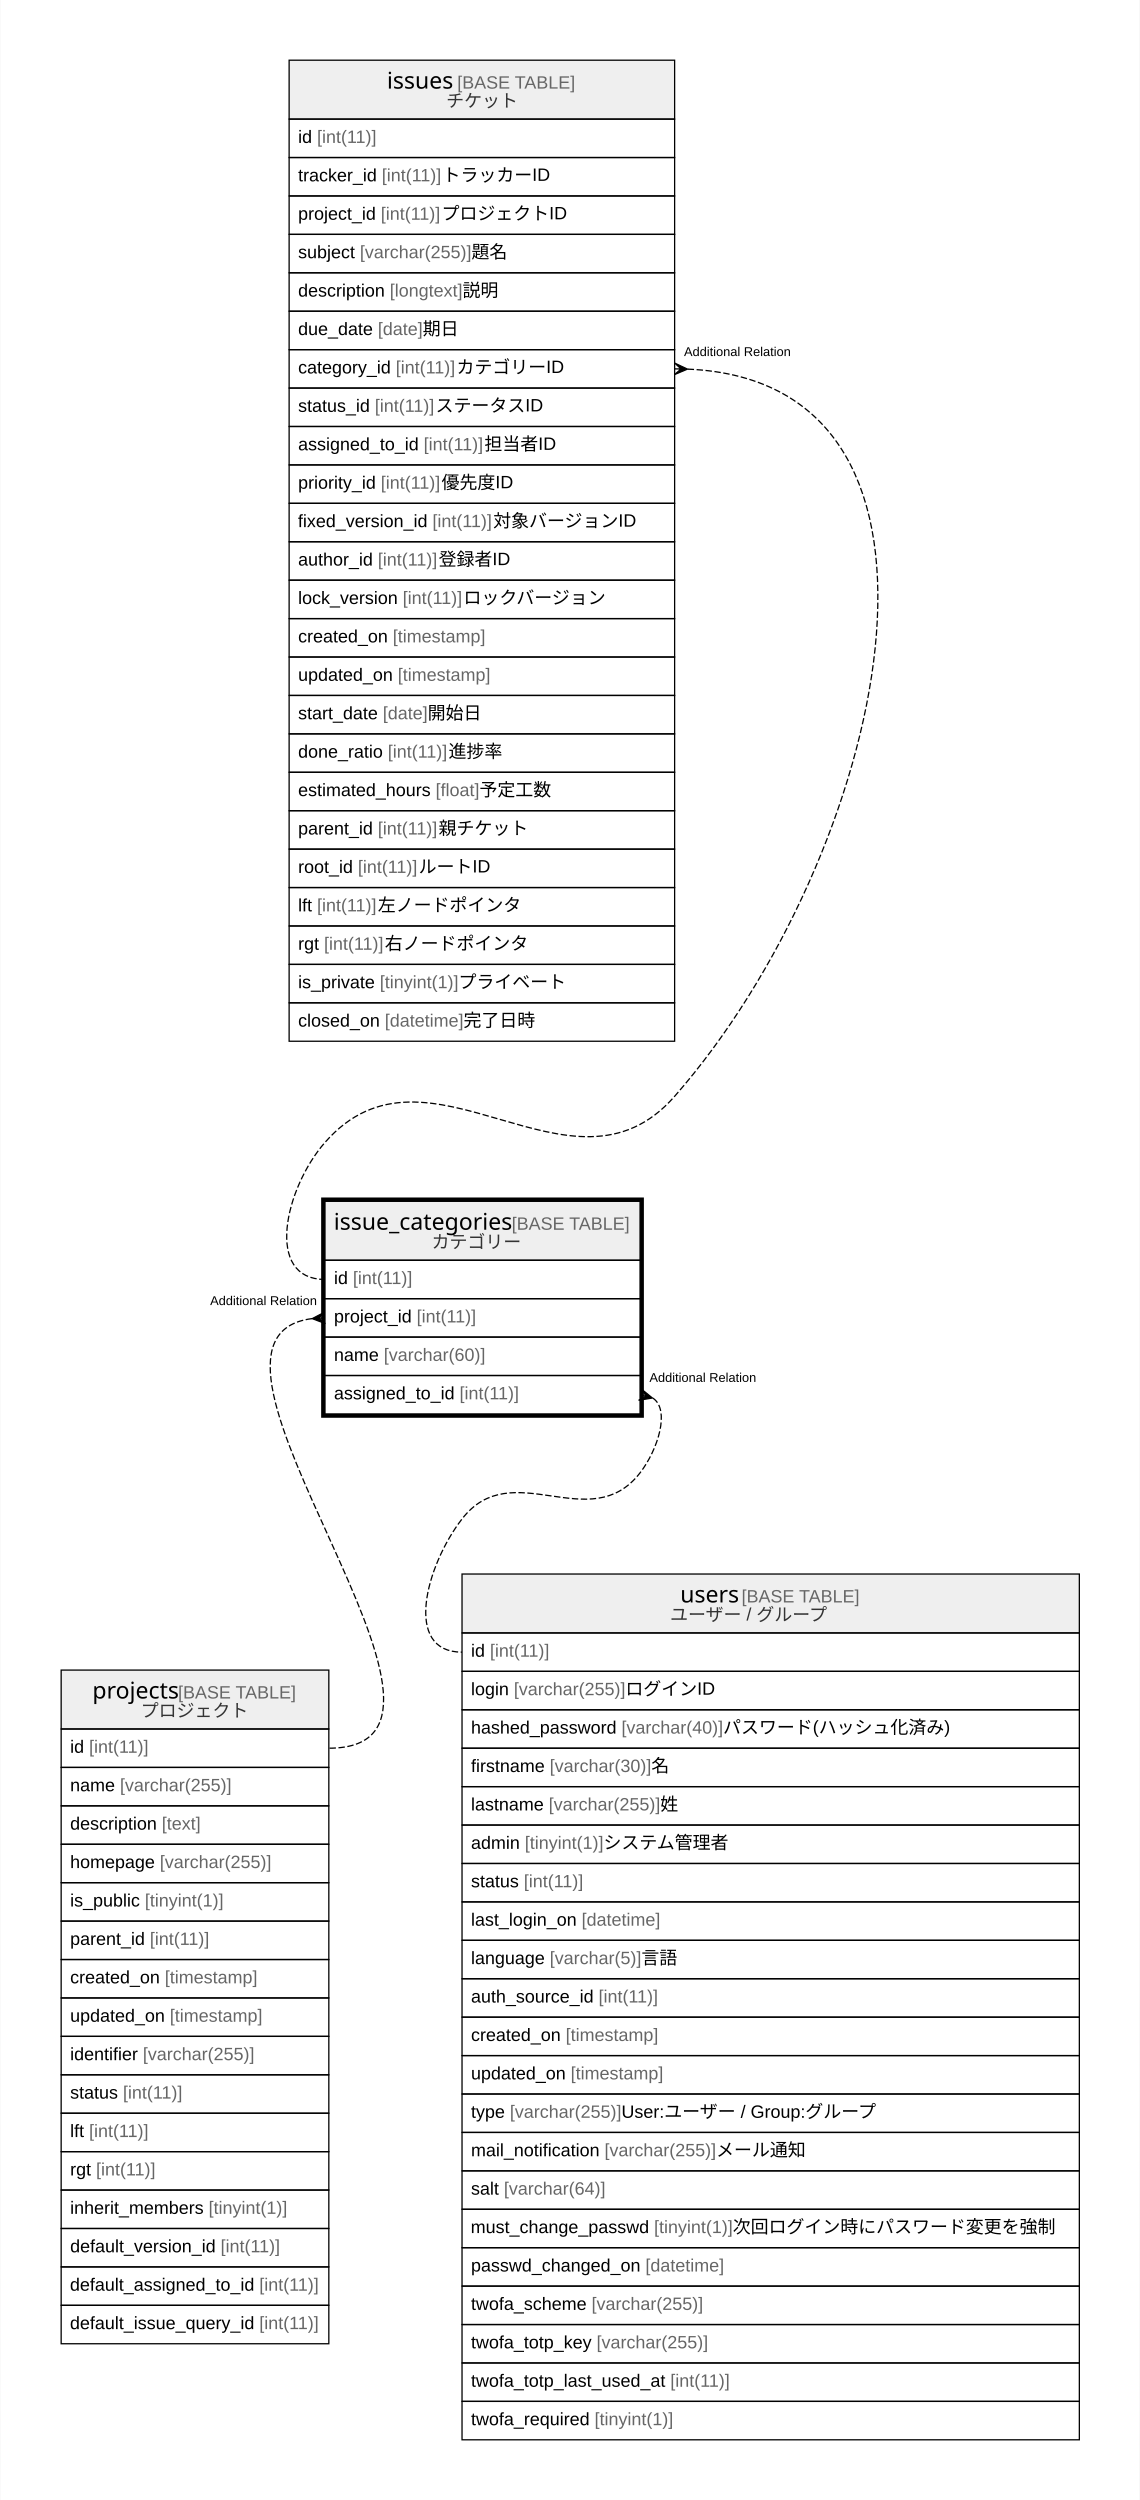
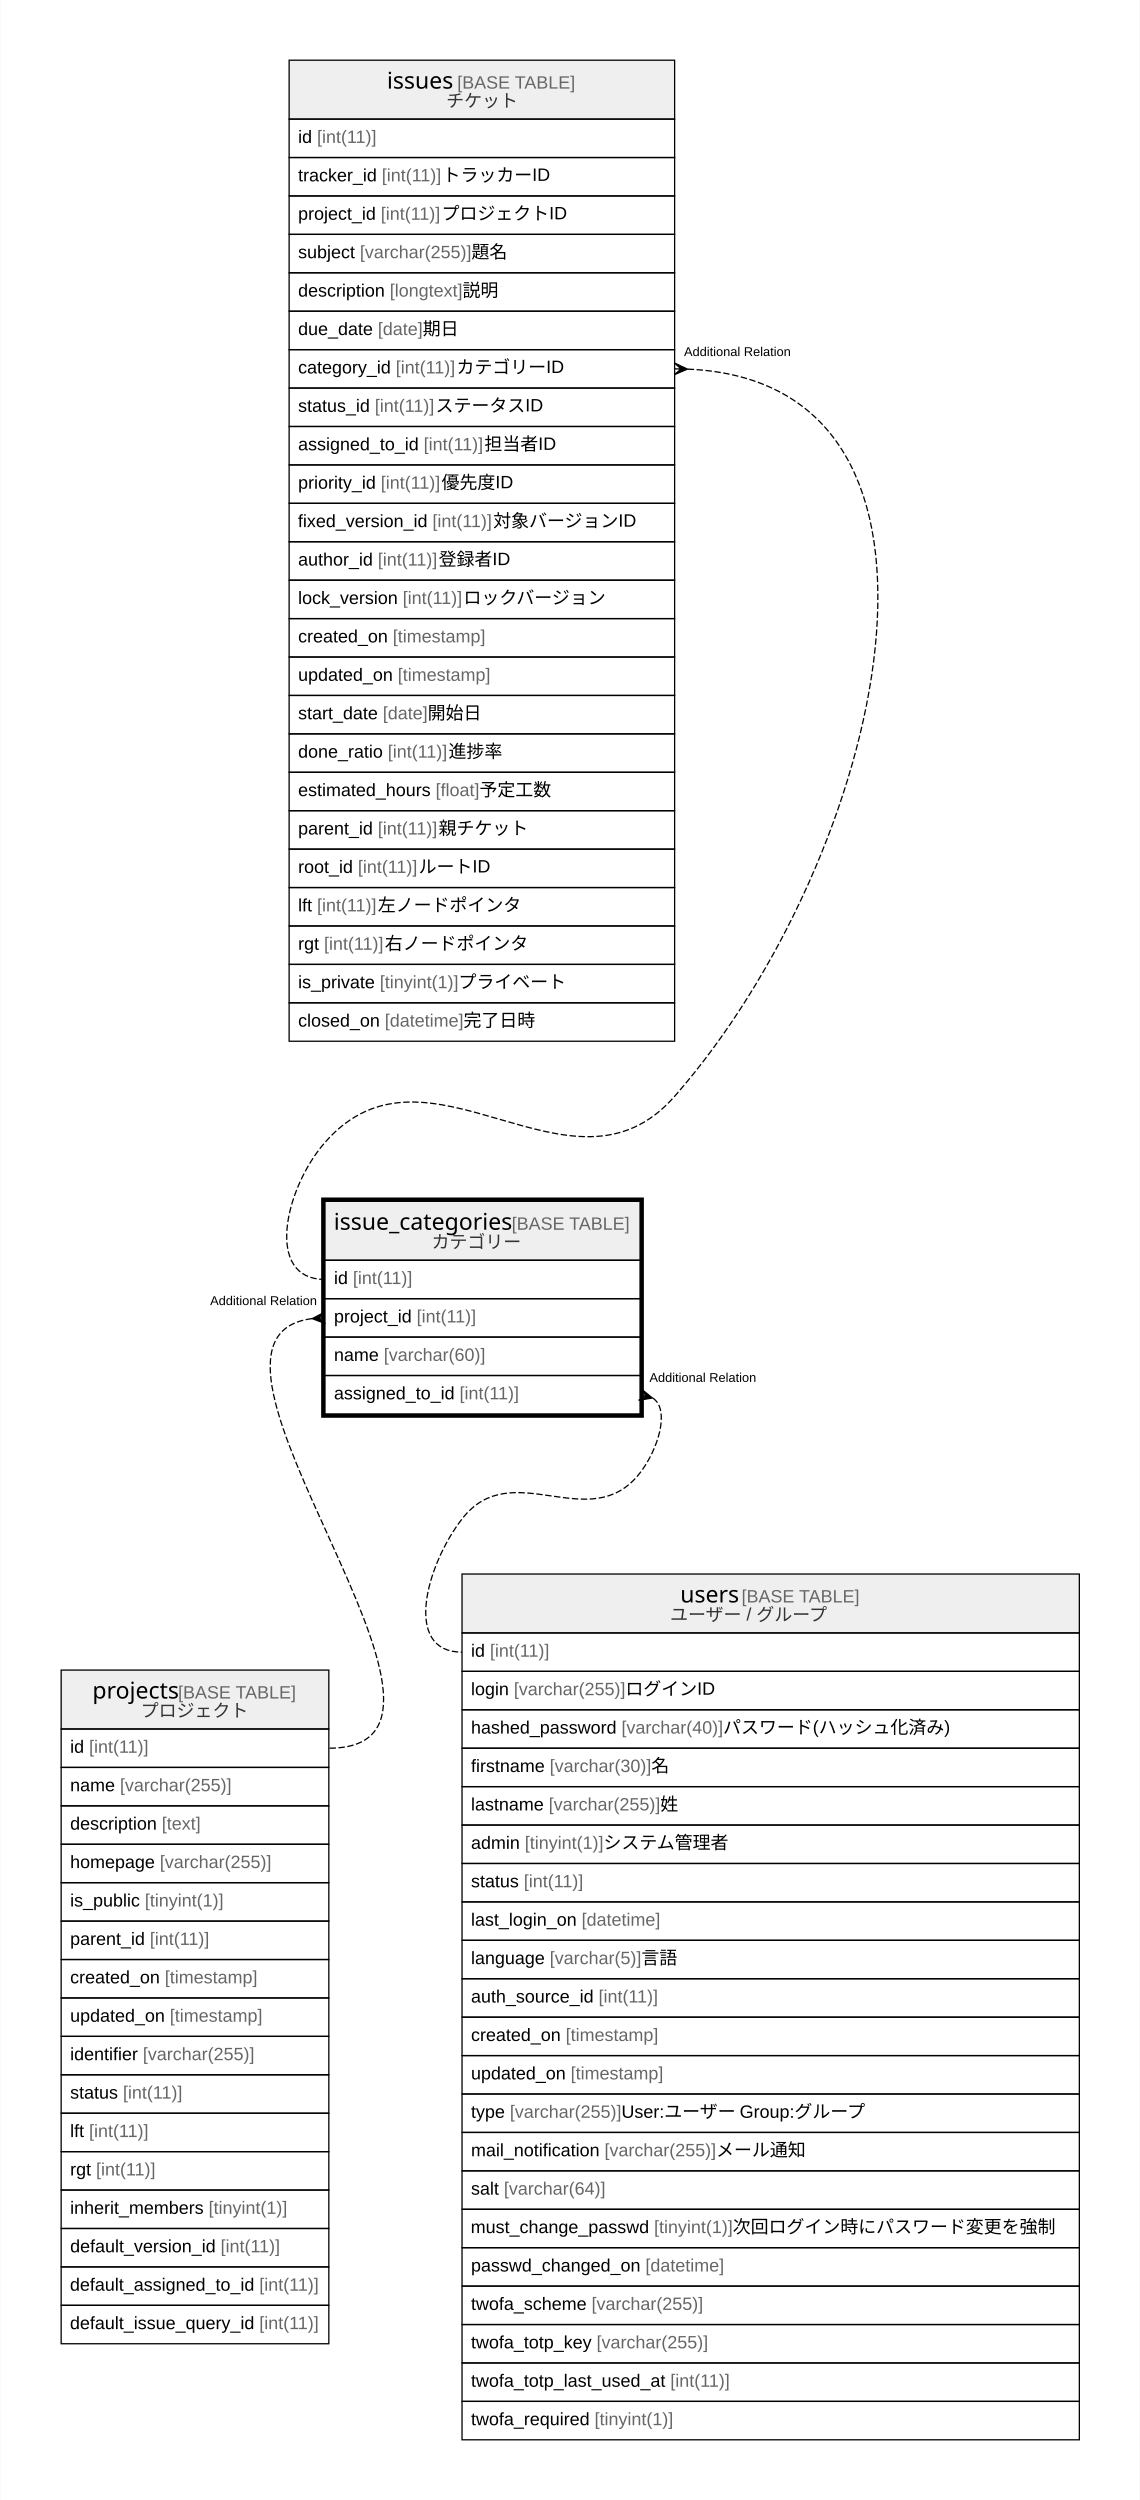
<svg xmlns="http://www.w3.org/2000/svg" width="890pt" height="1952pt" viewBox="0.00 0.00 889.50 1952.00">
  <g id="graph0" class="graph" transform="scale(1 1) rotate(0) translate(4 1948)">
    <polygon fill="#ffffff" stroke="transparent" points="-4,4 -4,-1948 885.5,-1948 885.5,4 -4,4" />
    <g id="node1" class="node">
      <polygon fill="#efefef" stroke="transparent" points="249.5,-964 249.5,-1010 495.5,-1010 495.5,-964 249.5,-964" />
      <polygon fill="none" stroke="#000000" points="249.5,-964 249.5,-1010 495.5,-1010 495.5,-964 249.5,-964" />
      <text text-anchor="start" x="256.357" y="-987.8" font-family="Arial Bold" font-size="18.00" fill="#000000">issue_categories</text>
      <text text-anchor="start" x="391.389" y="-987.8" font-family="Arial" font-size="14.00" fill="#000000"> </text>
      <text text-anchor="start" x="395.28" y="-987.8" font-family="Arial" font-size="14.00" fill="#666666">[BASE TABLE]</text>
      <text text-anchor="start" x="332.715" y="-973.4" font-family="Arial" font-size="14.00" fill="#333333">カテゴリー</text>
      <polygon fill="none" stroke="#000000" points="249.5,-934 249.5,-964 495.5,-964 495.5,-934 249.5,-934" />
      <text text-anchor="start" x="256.5" y="-945.4" font-family="Arial" font-size="14.00" fill="#000000">id </text>
      <text text-anchor="start" x="271.28" y="-945.4" font-family="Arial" font-size="14.00" fill="#666666">[int(11)]</text>
      <polygon fill="none" stroke="#000000" points="249.5,-904 249.5,-934 495.5,-934 495.5,-904 249.5,-904" />
      <text text-anchor="start" x="256.5" y="-915.4" font-family="Arial" font-size="14.00" fill="#000000">project_id </text>
      <text text-anchor="start" x="321.068" y="-915.4" font-family="Arial" font-size="14.00" fill="#666666">[int(11)]</text>
      <polygon fill="none" stroke="#000000" points="249.5,-874 249.5,-904 495.5,-904 495.5,-874 249.5,-874" />
      <text text-anchor="start" x="256.5" y="-885.4" font-family="Arial" font-size="14.00" fill="#000000">name </text>
      <text text-anchor="start" x="295.399" y="-885.4" font-family="Arial" font-size="14.00" fill="#666666">[varchar(60)]</text>
      <polygon fill="none" stroke="#000000" points="249.5,-844 249.5,-874 495.5,-874 495.5,-844 249.5,-844" />
      <text text-anchor="start" x="256.5" y="-855.4" font-family="Arial" font-size="14.00" fill="#000000">assigned_to_id </text>
      <text text-anchor="start" x="354.538" y="-855.4" font-family="Arial" font-size="14.00" fill="#666666">[int(11)]</text>
      <polygon fill="none" stroke="#000000" stroke-width="3" points="248,-842.5 248,-1011.5 497,-1011.5 497,-842.5 248,-842.5" />
    </g>
    <g id="node3" class="node">
      <polygon fill="#efefef" stroke="transparent" points="43.5,-598 43.5,-644 252.5,-644 252.5,-598 43.5,-598" />
      <polygon fill="none" stroke="#000000" points="43.5,-598 43.5,-644 252.5,-644 252.5,-598 43.5,-598" />
      <text text-anchor="start" x="67.87" y="-621.8" font-family="Arial Bold" font-size="18.00" fill="#000000">projects</text>
      <text text-anchor="start" x="130.877" y="-621.8" font-family="Arial" font-size="14.00" fill="#000000"> </text>
      <text text-anchor="start" x="134.767" y="-621.8" font-family="Arial" font-size="14.00" fill="#666666">[BASE TABLE]</text>
      <text text-anchor="start" x="105.627" y="-607.4" font-family="Arial" font-size="14.00" fill="#333333">プロジェクト</text>
      <polygon fill="none" stroke="#000000" points="43.5,-568 43.5,-598 252.5,-598 252.5,-568 43.5,-568" />
      <text text-anchor="start" x="50.5" y="-579.4" font-family="Arial" font-size="14.00" fill="#000000">id </text>
      <text text-anchor="start" x="65.28" y="-579.4" font-family="Arial" font-size="14.00" fill="#666666">[int(11)]</text>
      <polygon fill="none" stroke="#000000" points="43.5,-538 43.5,-568 252.5,-568 252.5,-538 43.5,-538" />
      <text text-anchor="start" x="50.5" y="-549.4" font-family="Arial" font-size="14.00" fill="#000000">name </text>
      <text text-anchor="start" x="89.399" y="-549.4" font-family="Arial" font-size="14.00" fill="#666666">[varchar(255)]</text>
      <polygon fill="none" stroke="#000000" points="43.5,-508 43.5,-538 252.5,-538 252.5,-508 43.5,-508" />
      <text text-anchor="start" x="50.5" y="-519.4" font-family="Arial" font-size="14.00" fill="#000000">description </text>
      <text text-anchor="start" x="122.068" y="-519.4" font-family="Arial" font-size="14.00" fill="#666666">[text]</text>
      <polygon fill="none" stroke="#000000" points="43.5,-478 43.5,-508 252.5,-508 252.5,-478 43.5,-478" />
      <text text-anchor="start" x="50.5" y="-489.4" font-family="Arial" font-size="14.00" fill="#000000">homepage </text>
      <text text-anchor="start" x="120.529" y="-489.4" font-family="Arial" font-size="14.00" fill="#666666">[varchar(255)]</text>
      <polygon fill="none" stroke="#000000" points="43.5,-448 43.5,-478 252.5,-478 252.5,-448 43.5,-448" />
      <text text-anchor="start" x="50.5" y="-459.4" font-family="Arial" font-size="14.00" fill="#000000">is_public </text>
      <text text-anchor="start" x="108.841" y="-459.4" font-family="Arial" font-size="14.00" fill="#666666">[tinyint(1)]</text>
      <polygon fill="none" stroke="#000000" points="43.5,-418 43.5,-448 252.5,-448 252.5,-418 43.5,-418" />
      <text text-anchor="start" x="50.5" y="-429.4" font-family="Arial" font-size="14.00" fill="#000000">parent_id </text>
      <text text-anchor="start" x="112.744" y="-429.4" font-family="Arial" font-size="14.00" fill="#666666">[int(11)]</text>
      <polygon fill="none" stroke="#000000" points="43.5,-388 43.5,-418 252.5,-418 252.5,-388 43.5,-388" />
      <text text-anchor="start" x="50.5" y="-399.4" font-family="Arial" font-size="14.00" fill="#000000">created_on </text>
      <text text-anchor="start" x="124.42" y="-399.4" font-family="Arial" font-size="14.00" fill="#666666">[timestamp]</text>
      <polygon fill="none" stroke="#000000" points="43.5,-358 43.5,-388 252.5,-388 252.5,-358 43.5,-358" />
      <text text-anchor="start" x="50.5" y="-369.4" font-family="Arial" font-size="14.00" fill="#000000">updated_on </text>
      <text text-anchor="start" x="128.325" y="-369.4" font-family="Arial" font-size="14.00" fill="#666666">[timestamp]</text>
      <polygon fill="none" stroke="#000000" points="43.5,-328 43.5,-358 252.5,-358 252.5,-328 43.5,-328" />
      <text text-anchor="start" x="50.5" y="-339.4" font-family="Arial" font-size="14.00" fill="#000000">identifier </text>
      <text text-anchor="start" x="107.283" y="-339.4" font-family="Arial" font-size="14.00" fill="#666666">[varchar(255)]</text>
      <polygon fill="none" stroke="#000000" points="43.5,-298 43.5,-328 252.5,-328 252.5,-298 43.5,-298" />
      <text text-anchor="start" x="50.5" y="-309.4" font-family="Arial" font-size="14.00" fill="#000000">status </text>
      <text text-anchor="start" x="91.737" y="-309.4" font-family="Arial" font-size="14.00" fill="#666666">[int(11)]</text>
      <polygon fill="none" stroke="#000000" points="43.5,-268 43.5,-298 252.5,-298 252.5,-268 43.5,-268" />
      <text text-anchor="start" x="50.5" y="-279.4" font-family="Arial" font-size="14.00" fill="#000000">lft </text>
      <text text-anchor="start" x="65.278" y="-279.4" font-family="Arial" font-size="14.00" fill="#666666">[int(11)]</text>
      <polygon fill="none" stroke="#000000" points="43.5,-238 43.5,-268 252.5,-268 252.5,-238 43.5,-238" />
      <text text-anchor="start" x="50.5" y="-249.4" font-family="Arial" font-size="14.00" fill="#000000">rgt </text>
      <text text-anchor="start" x="70.724" y="-249.4" font-family="Arial" font-size="14.00" fill="#666666">[int(11)]</text>
      <polygon fill="none" stroke="#000000" points="43.5,-208 43.5,-238 252.5,-238 252.5,-208 43.5,-208" />
      <text text-anchor="start" x="50.5" y="-219.4" font-family="Arial" font-size="14.00" fill="#000000">inherit_members </text>
      <text text-anchor="start" x="158.615" y="-219.4" font-family="Arial" font-size="14.00" fill="#666666">[tinyint(1)]</text>
      <polygon fill="none" stroke="#000000" points="43.5,-178 43.5,-208 252.5,-208 252.5,-178 43.5,-178" />
      <text text-anchor="start" x="50.5" y="-189.4" font-family="Arial" font-size="14.00" fill="#000000">default_version_id </text>
      <text text-anchor="start" x="167.978" y="-189.4" font-family="Arial" font-size="14.00" fill="#666666">[int(11)]</text>
      <polygon fill="none" stroke="#000000" points="43.5,-148 43.5,-178 252.5,-178 252.5,-148 43.5,-148" />
      <text text-anchor="start" x="50.357" y="-159.4" font-family="Arial" font-size="14.00" fill="#000000">default_assigned_to_id </text>
      <text text-anchor="start" x="198.196" y="-159.4" font-family="Arial" font-size="14.00" fill="#666666">[int(11)]</text>
      <polygon fill="none" stroke="#000000" points="43.5,-118 43.5,-148 252.5,-148 252.5,-118 43.5,-118" />
      <text text-anchor="start" x="50.363" y="-129.4" font-family="Arial" font-size="14.00" fill="#000000">default_issue_query_id </text>
      <text text-anchor="start" x="198.189" y="-129.4" font-family="Arial" font-size="14.00" fill="#666666">[int(11)]</text>
    </g>
    <g id="edge2" class="edge">
      <path fill="none" stroke="#000000" stroke-dasharray="5,2" d="M239.355,-918.409C114.622,-902.794 398.193,-583 252.5,-583" />
      <polygon fill="#000000" stroke="#000000" points="239.517,-918.418 249.238,-923.492 244.508,-918.709 249.5,-919 249.5,-919 249.5,-919 244.508,-918.709 249.762,-914.508 239.517,-918.418 239.517,-918.418" />
      <text text-anchor="start" x="159.825" y="-929" font-family="Arial" font-size="10.00" fill="#000000">Additional Relation</text>
    </g>
    <g id="node4" class="node">
      <polygon fill="#efefef" stroke="transparent" points="356.5,-673 356.5,-719 838.5,-719 838.5,-673 356.5,-673" />
      <polygon fill="none" stroke="#000000" points="356.5,-673 356.5,-719 838.5,-719 838.5,-673 356.5,-673" />
      <text text-anchor="start" x="526.871" y="-696.8" font-family="Arial Bold" font-size="18.00" fill="#000000">users</text>
      <text text-anchor="start" x="570.875" y="-696.8" font-family="Arial" font-size="14.00" fill="#000000"> </text>
      <text text-anchor="start" x="574.766" y="-696.8" font-family="Arial" font-size="14.00" fill="#666666">[BASE TABLE]</text>
      <text text-anchor="start" x="518.956" y="-682.4" font-family="Arial" font-size="14.00" fill="#333333">ユーザー / グループ</text>
      <polygon fill="none" stroke="#000000" points="356.5,-643 356.5,-673 838.5,-673 838.5,-643 356.5,-643" />
      <text text-anchor="start" x="363.5" y="-654.4" font-family="Arial" font-size="14.00" fill="#000000">id </text>
      <text text-anchor="start" x="378.28" y="-654.4" font-family="Arial" font-size="14.00" fill="#666666">[int(11)]</text>
      <polygon fill="none" stroke="#000000" points="356.5,-613 356.5,-643 838.5,-643 838.5,-613 356.5,-613" />
      <text text-anchor="start" x="363.5" y="-624.4" font-family="Arial" font-size="14.00" fill="#000000">login </text>
      <text text-anchor="start" x="396.952" y="-624.4" font-family="Arial" font-size="14.00" fill="#666666">[varchar(255)]</text>
      <text text-anchor="start" x="484.071" y="-624.4" font-family="Arial" font-size="14.00" fill="#000000"> ログインID</text>
      <polygon fill="none" stroke="#000000" points="356.5,-583 356.5,-613 838.5,-613 838.5,-583 356.5,-583" />
      <text text-anchor="start" x="363.5" y="-594.4" font-family="Arial" font-size="14.00" fill="#000000">hashed_password </text>
      <text text-anchor="start" x="480.984" y="-594.4" font-family="Arial" font-size="14.00" fill="#666666">[varchar(40)]</text>
      <text text-anchor="start" x="560.32" y="-594.4" font-family="Arial" font-size="14.00" fill="#000000"> パスワード(ハッシュ化済み)</text>
      <polygon fill="none" stroke="#000000" points="356.5,-553 356.5,-583 838.5,-583 838.5,-553 356.5,-553" />
      <text text-anchor="start" x="363.5" y="-564.4" font-family="Arial" font-size="14.00" fill="#000000">firstname </text>
      <text text-anchor="start" x="424.947" y="-564.4" font-family="Arial" font-size="14.00" fill="#666666">[varchar(30)]</text>
      <text text-anchor="start" x="504.284" y="-564.4" font-family="Arial" font-size="14.00" fill="#000000"> 名</text>
      <polygon fill="none" stroke="#000000" points="356.5,-523 356.5,-553 838.5,-553 838.5,-523 356.5,-523" />
      <text text-anchor="start" x="363.5" y="-534.4" font-family="Arial" font-size="14.00" fill="#000000">lastname </text>
      <text text-anchor="start" x="424.179" y="-534.4" font-family="Arial" font-size="14.00" fill="#666666">[varchar(255)]</text>
      <text text-anchor="start" x="511.298" y="-534.4" font-family="Arial" font-size="14.00" fill="#000000"> 姓</text>
      <polygon fill="none" stroke="#000000" points="356.5,-493 356.5,-523 838.5,-523 838.5,-493 356.5,-493" />
      <text text-anchor="start" x="363.5" y="-504.4" font-family="Arial" font-size="14.00" fill="#000000">admin </text>
      <text text-anchor="start" x="405.506" y="-504.4" font-family="Arial" font-size="14.00" fill="#666666">[tinyint(1)]</text>
      <text text-anchor="start" x="466.95" y="-504.4" font-family="Arial" font-size="14.00" fill="#000000"> システム管理者</text>
      <polygon fill="none" stroke="#000000" points="356.5,-463 356.5,-493 838.5,-493 838.5,-463 356.5,-463" />
      <text text-anchor="start" x="363.5" y="-474.4" font-family="Arial" font-size="14.00" fill="#000000">status </text>
      <text text-anchor="start" x="404.737" y="-474.4" font-family="Arial" font-size="14.00" fill="#666666">[int(11)]</text>
      <polygon fill="none" stroke="#000000" points="356.5,-433 356.5,-463 838.5,-463 838.5,-433 356.5,-433" />
      <text text-anchor="start" x="363.5" y="-444.4" font-family="Arial" font-size="14.00" fill="#000000">last_login_on </text>
      <text text-anchor="start" x="449.862" y="-444.4" font-family="Arial" font-size="14.00" fill="#666666">[datetime]</text>
      <polygon fill="none" stroke="#000000" points="356.5,-403 356.5,-433 838.5,-433 838.5,-403 356.5,-403" />
      <text text-anchor="start" x="363.5" y="-414.4" font-family="Arial" font-size="14.00" fill="#000000">language </text>
      <text text-anchor="start" x="424.975" y="-414.4" font-family="Arial" font-size="14.00" fill="#666666">[varchar(5)]</text>
      <text text-anchor="start" x="496.529" y="-414.4" font-family="Arial" font-size="14.00" fill="#000000"> 言語</text>
      <polygon fill="none" stroke="#000000" points="356.5,-373 356.5,-403 838.5,-403 838.5,-373 356.5,-373" />
      <text text-anchor="start" x="363.5" y="-384.4" font-family="Arial" font-size="14.00" fill="#000000">auth_source_id </text>
      <text text-anchor="start" x="463.092" y="-384.4" font-family="Arial" font-size="14.00" fill="#666666">[int(11)]</text>
      <polygon fill="none" stroke="#000000" points="356.5,-343 356.5,-373 838.5,-373 838.5,-343 356.5,-343" />
      <text text-anchor="start" x="363.5" y="-354.4" font-family="Arial" font-size="14.00" fill="#000000">created_on </text>
      <text text-anchor="start" x="437.42" y="-354.4" font-family="Arial" font-size="14.00" fill="#666666">[timestamp]</text>
      <polygon fill="none" stroke="#000000" points="356.5,-313 356.5,-343 838.5,-343 838.5,-313 356.5,-313" />
      <text text-anchor="start" x="363.5" y="-324.4" font-family="Arial" font-size="14.00" fill="#000000">updated_on </text>
      <text text-anchor="start" x="441.325" y="-324.4" font-family="Arial" font-size="14.00" fill="#666666">[timestamp]</text>
      <polygon fill="none" stroke="#000000" points="356.5,-283 356.5,-313 838.5,-313 838.5,-283 356.5,-283" />
      <text text-anchor="start" x="363.5" y="-294.4" font-family="Arial" font-size="14.00" fill="#000000">type </text>
      <text text-anchor="start" x="393.846" y="-294.4" font-family="Arial" font-size="14.00" fill="#666666">[varchar(255)]</text>
-       <text text-anchor="start" x="480.966" y="-294.4" font-family="Arial" font-size="14.00" fill="#000000"> User:ユーザー / Group:グループ</text>
+       <text text-anchor="start" x="480.966" y="-294.4" font-family="Arial" font-size="14.00" fill="#000000"> User:ユーザー Group:グループ </text>
      <polygon fill="none" stroke="#000000" points="356.5,-253 356.5,-283 838.5,-283 838.5,-253 356.5,-253" />
      <text text-anchor="start" x="363.5" y="-264.4" font-family="Arial" font-size="14.00" fill="#000000">mail_notification </text>
      <text text-anchor="start" x="467.734" y="-264.4" font-family="Arial" font-size="14.00" fill="#666666">[varchar(255)]</text>
      <text text-anchor="start" x="554.853" y="-264.4" font-family="Arial" font-size="14.00" fill="#000000"> メール通知</text>
      <polygon fill="none" stroke="#000000" points="356.5,-223 356.5,-253 838.5,-253 838.5,-223 356.5,-223" />
      <text text-anchor="start" x="363.5" y="-234.4" font-family="Arial" font-size="14.00" fill="#000000">salt </text>
      <text text-anchor="start" x="389.17" y="-234.4" font-family="Arial" font-size="14.00" fill="#666666">[varchar(64)]</text>
      <polygon fill="none" stroke="#000000" points="356.5,-193 356.5,-223 838.5,-223 838.5,-193 356.5,-193" />
      <text text-anchor="start" x="363.265" y="-204.4" font-family="Arial" font-size="14.00" fill="#000000">must_change_passwd </text>
      <text text-anchor="start" x="506.422" y="-204.4" font-family="Arial" font-size="14.00" fill="#666666">[tinyint(1)]</text>
      <text text-anchor="start" x="567.866" y="-204.4" font-family="Arial" font-size="14.00" fill="#000000"> 次回ログイン時にパスワード変更を強制</text>
      <polygon fill="none" stroke="#000000" points="356.5,-163 356.5,-193 838.5,-193 838.5,-163 356.5,-163" />
      <text text-anchor="start" x="363.5" y="-174.4" font-family="Arial" font-size="14.00" fill="#000000">passwd_changed_on </text>
      <text text-anchor="start" x="499.671" y="-174.4" font-family="Arial" font-size="14.00" fill="#666666">[datetime]</text>
      <polygon fill="none" stroke="#000000" points="356.5,-133 356.5,-163 838.5,-163 838.5,-133 356.5,-133" />
      <text text-anchor="start" x="363.5" y="-144.4" font-family="Arial" font-size="14.00" fill="#000000">twofa_scheme </text>
      <text text-anchor="start" x="457.635" y="-144.4" font-family="Arial" font-size="14.00" fill="#666666">[varchar(255)]</text>
      <polygon fill="none" stroke="#000000" points="356.5,-103 356.5,-133 838.5,-133 838.5,-103 356.5,-103" />
      <text text-anchor="start" x="363.5" y="-114.4" font-family="Arial" font-size="14.00" fill="#000000">twofa_totp_key </text>
      <text text-anchor="start" x="461.538" y="-114.4" font-family="Arial" font-size="14.00" fill="#666666">[varchar(255)]</text>
      <polygon fill="none" stroke="#000000" points="356.5,-73 356.5,-103 838.5,-103 838.5,-73 356.5,-73" />
      <text text-anchor="start" x="363.5" y="-84.4" font-family="Arial" font-size="14.00" fill="#000000">twofa_totp_last_used_at </text>
      <text text-anchor="start" x="519.121" y="-84.4" font-family="Arial" font-size="14.00" fill="#666666">[int(11)]</text>
      <polygon fill="none" stroke="#000000" points="356.5,-43 356.5,-73 838.5,-73 838.5,-43 356.5,-43" />
      <text text-anchor="start" x="363.5" y="-54.4" font-family="Arial" font-size="14.00" fill="#000000">twofa_required </text>
      <text text-anchor="start" x="459.967" y="-54.4" font-family="Arial" font-size="14.00" fill="#666666">[tinyint(1)]</text>
    </g>
    <g id="edge3" class="edge">
      <path fill="none" stroke="#000000" stroke-dasharray="5,2" d="M505.573,-856.322C519.176,-847.08 509.501,-816.09 495.5,-798 456.44,-747.534 395.56,-812.466 356.5,-762 328.208,-725.448 310.278,-658 356.5,-658" />
      <polygon fill="#000000" stroke="#000000" points="505.164,-856.431 494.344,-854.651 500.332,-857.716 495.5,-859 495.5,-859 495.5,-859 500.332,-857.716 496.656,-863.349 505.164,-856.431 505.164,-856.431" />
      <text text-anchor="start" x="502.825" y="-869" font-family="Arial" font-size="10.00" fill="#000000">Additional Relation</text>
    </g>
    <g id="node2" class="node">
      <polygon fill="#efefef" stroke="transparent" points="221.5,-1855 221.5,-1901 522.5,-1901 522.5,-1855 221.5,-1855" />
      <polygon fill="none" stroke="#000000" points="221.5,-1855 221.5,-1901 522.5,-1901 522.5,-1855 221.5,-1855" />
      <text text-anchor="start" x="297.87" y="-1878.8" font-family="Arial Bold" font-size="18.00" fill="#000000">issues</text>
      <text text-anchor="start" x="348.876" y="-1878.8" font-family="Arial" font-size="14.00" fill="#000000"> </text>
      <text text-anchor="start" x="352.767" y="-1878.8" font-family="Arial" font-size="14.00" fill="#666666">[BASE TABLE]</text>
      <text text-anchor="start" x="344.134" y="-1864.4" font-family="Arial" font-size="14.00" fill="#333333">チケット</text>
      <polygon fill="none" stroke="#000000" points="221.5,-1825 221.5,-1855 522.5,-1855 522.5,-1825 221.5,-1825" />
      <text text-anchor="start" x="228.5" y="-1836.4" font-family="Arial" font-size="14.00" fill="#000000">id </text>
      <text text-anchor="start" x="243.28" y="-1836.4" font-family="Arial" font-size="14.00" fill="#666666">[int(11)]</text>
      <polygon fill="none" stroke="#000000" points="221.5,-1795 221.5,-1825 522.5,-1825 522.5,-1795 221.5,-1795" />
      <text text-anchor="start" x="228.5" y="-1806.4" font-family="Arial" font-size="14.00" fill="#000000">tracker_id </text>
      <text text-anchor="start" x="293.839" y="-1806.4" font-family="Arial" font-size="14.00" fill="#666666">[int(11)]</text>
      <text text-anchor="start" x="341.287" y="-1806.4" font-family="Arial" font-size="14.00" fill="#000000"> トラッカーID</text>
      <polygon fill="none" stroke="#000000" points="221.5,-1765 221.5,-1795 522.5,-1795 522.5,-1765 221.5,-1765" />
      <text text-anchor="start" x="228.5" y="-1776.4" font-family="Arial" font-size="14.00" fill="#000000">project_id </text>
      <text text-anchor="start" x="293.068" y="-1776.4" font-family="Arial" font-size="14.00" fill="#666666">[int(11)]</text>
      <text text-anchor="start" x="340.515" y="-1776.4" font-family="Arial" font-size="14.00" fill="#000000"> プロジェクトID</text>
      <polygon fill="none" stroke="#000000" points="221.5,-1735 221.5,-1765 522.5,-1765 522.5,-1735 221.5,-1735" />
      <text text-anchor="start" x="228.5" y="-1746.4" font-family="Arial" font-size="14.00" fill="#000000">subject </text>
      <text text-anchor="start" x="276.736" y="-1746.4" font-family="Arial" font-size="14.00" fill="#666666">[varchar(255)]</text>
      <text text-anchor="start" x="363.855" y="-1746.4" font-family="Arial" font-size="14.00" fill="#000000"> 題名</text>
      <polygon fill="none" stroke="#000000" points="221.5,-1705 221.5,-1735 522.5,-1735 522.5,-1705 221.5,-1705" />
      <text text-anchor="start" x="228.5" y="-1716.4" font-family="Arial" font-size="14.00" fill="#000000">description </text>
      <text text-anchor="start" x="300.068" y="-1716.4" font-family="Arial" font-size="14.00" fill="#666666">[longtext]</text>
      <text text-anchor="start" x="356.867" y="-1716.4" font-family="Arial" font-size="14.00" fill="#000000"> 説明</text>
      <polygon fill="none" stroke="#000000" points="221.5,-1675 221.5,-1705 522.5,-1705 522.5,-1675 221.5,-1675" />
      <text text-anchor="start" x="228.5" y="-1686.4" font-family="Arial" font-size="14.00" fill="#000000">due_date </text>
      <text text-anchor="start" x="290.759" y="-1686.4" font-family="Arial" font-size="14.00" fill="#666666">[date]</text>
      <text text-anchor="start" x="325.779" y="-1686.4" font-family="Arial" font-size="14.00" fill="#000000"> 期日</text>
      <polygon fill="none" stroke="#000000" points="221.5,-1645 221.5,-1675 522.5,-1675 522.5,-1645 221.5,-1645" />
      <text text-anchor="start" x="228.5" y="-1656.4" font-family="Arial" font-size="14.00" fill="#000000">category_id </text>
      <text text-anchor="start" x="304.744" y="-1656.4" font-family="Arial" font-size="14.00" fill="#666666">[int(11)]</text>
      <text text-anchor="start" x="352.191" y="-1656.4" font-family="Arial" font-size="14.00" fill="#000000"> カテゴリーID</text>
      <polygon fill="none" stroke="#000000" points="221.5,-1615 221.5,-1645 522.5,-1645 522.5,-1615 221.5,-1615" />
      <text text-anchor="start" x="228.5" y="-1626.4" font-family="Arial" font-size="14.00" fill="#000000">status_id </text>
      <text text-anchor="start" x="288.409" y="-1626.4" font-family="Arial" font-size="14.00" fill="#666666">[int(11)]</text>
      <text text-anchor="start" x="335.856" y="-1626.4" font-family="Arial" font-size="14.00" fill="#000000"> ステータスID</text>
      <polygon fill="none" stroke="#000000" points="221.5,-1585 221.5,-1615 522.5,-1615 522.5,-1585 221.5,-1585" />
      <text text-anchor="start" x="228.5" y="-1596.4" font-family="Arial" font-size="14.00" fill="#000000">assigned_to_id </text>
      <text text-anchor="start" x="326.538" y="-1596.4" font-family="Arial" font-size="14.00" fill="#666666">[int(11)]</text>
      <text text-anchor="start" x="373.985" y="-1596.4" font-family="Arial" font-size="14.00" fill="#000000"> 担当者ID</text>
      <polygon fill="none" stroke="#000000" points="221.5,-1555 221.5,-1585 522.5,-1585 522.5,-1555 221.5,-1555" />
      <text text-anchor="start" x="228.5" y="-1566.4" font-family="Arial" font-size="14.00" fill="#000000">priority_id </text>
      <text text-anchor="start" x="293.053" y="-1566.4" font-family="Arial" font-size="14.00" fill="#666666">[int(11)]</text>
      <text text-anchor="start" x="340.5" y="-1566.4" font-family="Arial" font-size="14.00" fill="#000000"> 優先度ID</text>
      <polygon fill="none" stroke="#000000" points="221.5,-1525 221.5,-1555 522.5,-1555 522.5,-1525 221.5,-1525" />
      <text text-anchor="start" x="228.363" y="-1536.4" font-family="Arial" font-size="14.00" fill="#000000">fixed_version_id </text>
      <text text-anchor="start" x="333.386" y="-1536.4" font-family="Arial" font-size="14.00" fill="#666666">[int(11)]</text>
      <text text-anchor="start" x="380.833" y="-1536.4" font-family="Arial" font-size="14.00" fill="#000000"> 対象バージョンID</text>
      <polygon fill="none" stroke="#000000" points="221.5,-1495 221.5,-1525 522.5,-1525 522.5,-1495 221.5,-1495" />
      <text text-anchor="start" x="228.5" y="-1506.4" font-family="Arial" font-size="14.00" fill="#000000">author_id </text>
      <text text-anchor="start" x="290.744" y="-1506.4" font-family="Arial" font-size="14.00" fill="#666666">[int(11)]</text>
      <text text-anchor="start" x="338.191" y="-1506.4" font-family="Arial" font-size="14.00" fill="#000000"> 登録者ID</text>
      <polygon fill="none" stroke="#000000" points="221.5,-1465 221.5,-1495 522.5,-1495 522.5,-1465 221.5,-1465" />
      <text text-anchor="start" x="228.5" y="-1476.4" font-family="Arial" font-size="14.00" fill="#000000">lock_version </text>
      <text text-anchor="start" x="310.177" y="-1476.4" font-family="Arial" font-size="14.00" fill="#666666">[int(11)]</text>
      <text text-anchor="start" x="357.625" y="-1476.4" font-family="Arial" font-size="14.00" fill="#000000"> ロックバージョン</text>
      <polygon fill="none" stroke="#000000" points="221.5,-1435 221.5,-1465 522.5,-1465 522.5,-1435 221.5,-1435" />
      <text text-anchor="start" x="228.5" y="-1446.4" font-family="Arial" font-size="14.00" fill="#000000">created_on </text>
      <text text-anchor="start" x="302.42" y="-1446.4" font-family="Arial" font-size="14.00" fill="#666666">[timestamp]</text>
      <polygon fill="none" stroke="#000000" points="221.5,-1405 221.5,-1435 522.5,-1435 522.5,-1405 221.5,-1405" />
      <text text-anchor="start" x="228.5" y="-1416.4" font-family="Arial" font-size="14.00" fill="#000000">updated_on </text>
      <text text-anchor="start" x="306.325" y="-1416.4" font-family="Arial" font-size="14.00" fill="#666666">[timestamp]</text>
      <polygon fill="none" stroke="#000000" points="221.5,-1375 221.5,-1405 522.5,-1405 522.5,-1375 221.5,-1375" />
      <text text-anchor="start" x="228.5" y="-1386.4" font-family="Arial" font-size="14.00" fill="#000000">start_date </text>
      <text text-anchor="start" x="294.636" y="-1386.4" font-family="Arial" font-size="14.00" fill="#666666">[date]</text>
      <text text-anchor="start" x="329.656" y="-1386.4" font-family="Arial" font-size="14.00" fill="#000000"> 開始日</text>
      <polygon fill="none" stroke="#000000" points="221.5,-1345 221.5,-1375 522.5,-1375 522.5,-1345 221.5,-1345" />
      <text text-anchor="start" x="228.5" y="-1356.4" font-family="Arial" font-size="14.00" fill="#000000">done_ratio </text>
      <text text-anchor="start" x="298.527" y="-1356.4" font-family="Arial" font-size="14.00" fill="#666666">[int(11)]</text>
      <text text-anchor="start" x="345.974" y="-1356.4" font-family="Arial" font-size="14.00" fill="#000000"> 進捗率</text>
      <polygon fill="none" stroke="#000000" points="221.5,-1315 221.5,-1345 522.5,-1345 522.5,-1315 221.5,-1315" />
      <text text-anchor="start" x="228.5" y="-1326.4" font-family="Arial" font-size="14.00" fill="#000000">estimated_hours </text>
      <text text-anchor="start" x="335.86" y="-1326.4" font-family="Arial" font-size="14.00" fill="#666666">[float]</text>
      <text text-anchor="start" x="370.095" y="-1326.4" font-family="Arial" font-size="14.00" fill="#000000"> 予定工数</text>
      <polygon fill="none" stroke="#000000" points="221.5,-1285 221.5,-1315 522.5,-1315 522.5,-1285 221.5,-1285" />
      <text text-anchor="start" x="228.5" y="-1296.4" font-family="Arial" font-size="14.00" fill="#000000">parent_id </text>
      <text text-anchor="start" x="290.744" y="-1296.4" font-family="Arial" font-size="14.00" fill="#666666">[int(11)]</text>
      <text text-anchor="start" x="338.191" y="-1296.4" font-family="Arial" font-size="14.00" fill="#000000"> 親チケット</text>
      <polygon fill="none" stroke="#000000" points="221.5,-1255 221.5,-1285 522.5,-1285 522.5,-1255 221.5,-1255" />
      <text text-anchor="start" x="228.5" y="-1266.4" font-family="Arial" font-size="14.00" fill="#000000">root_id </text>
      <text text-anchor="start" x="275.179" y="-1266.4" font-family="Arial" font-size="14.00" fill="#666666">[int(11)]</text>
      <text text-anchor="start" x="322.626" y="-1266.4" font-family="Arial" font-size="14.00" fill="#000000"> ルートID</text>
      <polygon fill="none" stroke="#000000" points="221.5,-1225 221.5,-1255 522.5,-1255 522.5,-1225 221.5,-1225" />
      <text text-anchor="start" x="228.5" y="-1236.4" font-family="Arial" font-size="14.00" fill="#000000">lft </text>
      <text text-anchor="start" x="243.278" y="-1236.4" font-family="Arial" font-size="14.00" fill="#666666">[int(11)]</text>
      <text text-anchor="start" x="290.726" y="-1236.4" font-family="Arial" font-size="14.00" fill="#000000"> 左ノードポインタ</text>
      <polygon fill="none" stroke="#000000" points="221.5,-1195 221.5,-1225 522.5,-1225 522.5,-1195 221.5,-1195" />
      <text text-anchor="start" x="228.5" y="-1206.4" font-family="Arial" font-size="14.00" fill="#000000">rgt </text>
      <text text-anchor="start" x="248.724" y="-1206.4" font-family="Arial" font-size="14.00" fill="#666666">[int(11)]</text>
      <text text-anchor="start" x="296.172" y="-1206.4" font-family="Arial" font-size="14.00" fill="#000000"> 右ノードポインタ</text>
      <polygon fill="none" stroke="#000000" points="221.5,-1165 221.5,-1195 522.5,-1195 522.5,-1165 221.5,-1165" />
      <text text-anchor="start" x="228.5" y="-1176.4" font-family="Arial" font-size="14.00" fill="#000000">is_private </text>
      <text text-anchor="start" x="292.285" y="-1176.4" font-family="Arial" font-size="14.00" fill="#666666">[tinyint(1)]</text>
      <text text-anchor="start" x="353.73" y="-1176.4" font-family="Arial" font-size="14.00" fill="#000000"> プライベート</text>
      <polygon fill="none" stroke="#000000" points="221.5,-1135 221.5,-1165 522.5,-1165 522.5,-1135 221.5,-1135" />
      <text text-anchor="start" x="228.5" y="-1146.4" font-family="Arial" font-size="14.00" fill="#000000">closed_on </text>
      <text text-anchor="start" x="296.193" y="-1146.4" font-family="Arial" font-size="14.00" fill="#666666">[datetime]</text>
      <text text-anchor="start" x="357.653" y="-1146.4" font-family="Arial" font-size="14.00" fill="#000000"> 完了日時</text>
    </g>
    <g id="edge1" class="edge">
      <path fill="none" stroke="#000000" stroke-dasharray="5,2" d="M532.665,-1659.789C772.577,-1649.694 686.653,-1279.22 522.5,-1092 441.817,-999.979 330.183,-1148.022 249.5,-1056 218.148,-1020.242 201.944,-949 249.5,-949" />
      <polygon fill="#000000" stroke="#000000" points="532.498,-1659.793 522.407,-1655.501 527.499,-1659.896 522.5,-1660 522.5,-1660 522.5,-1660 527.499,-1659.896 522.593,-1664.499 532.498,-1659.793 532.498,-1659.793" />
      <text text-anchor="start" x="529.824" y="-1670" font-family="Arial" font-size="10.00" fill="#000000">Additional Relation</text>
    </g>
  </g>
</svg>
